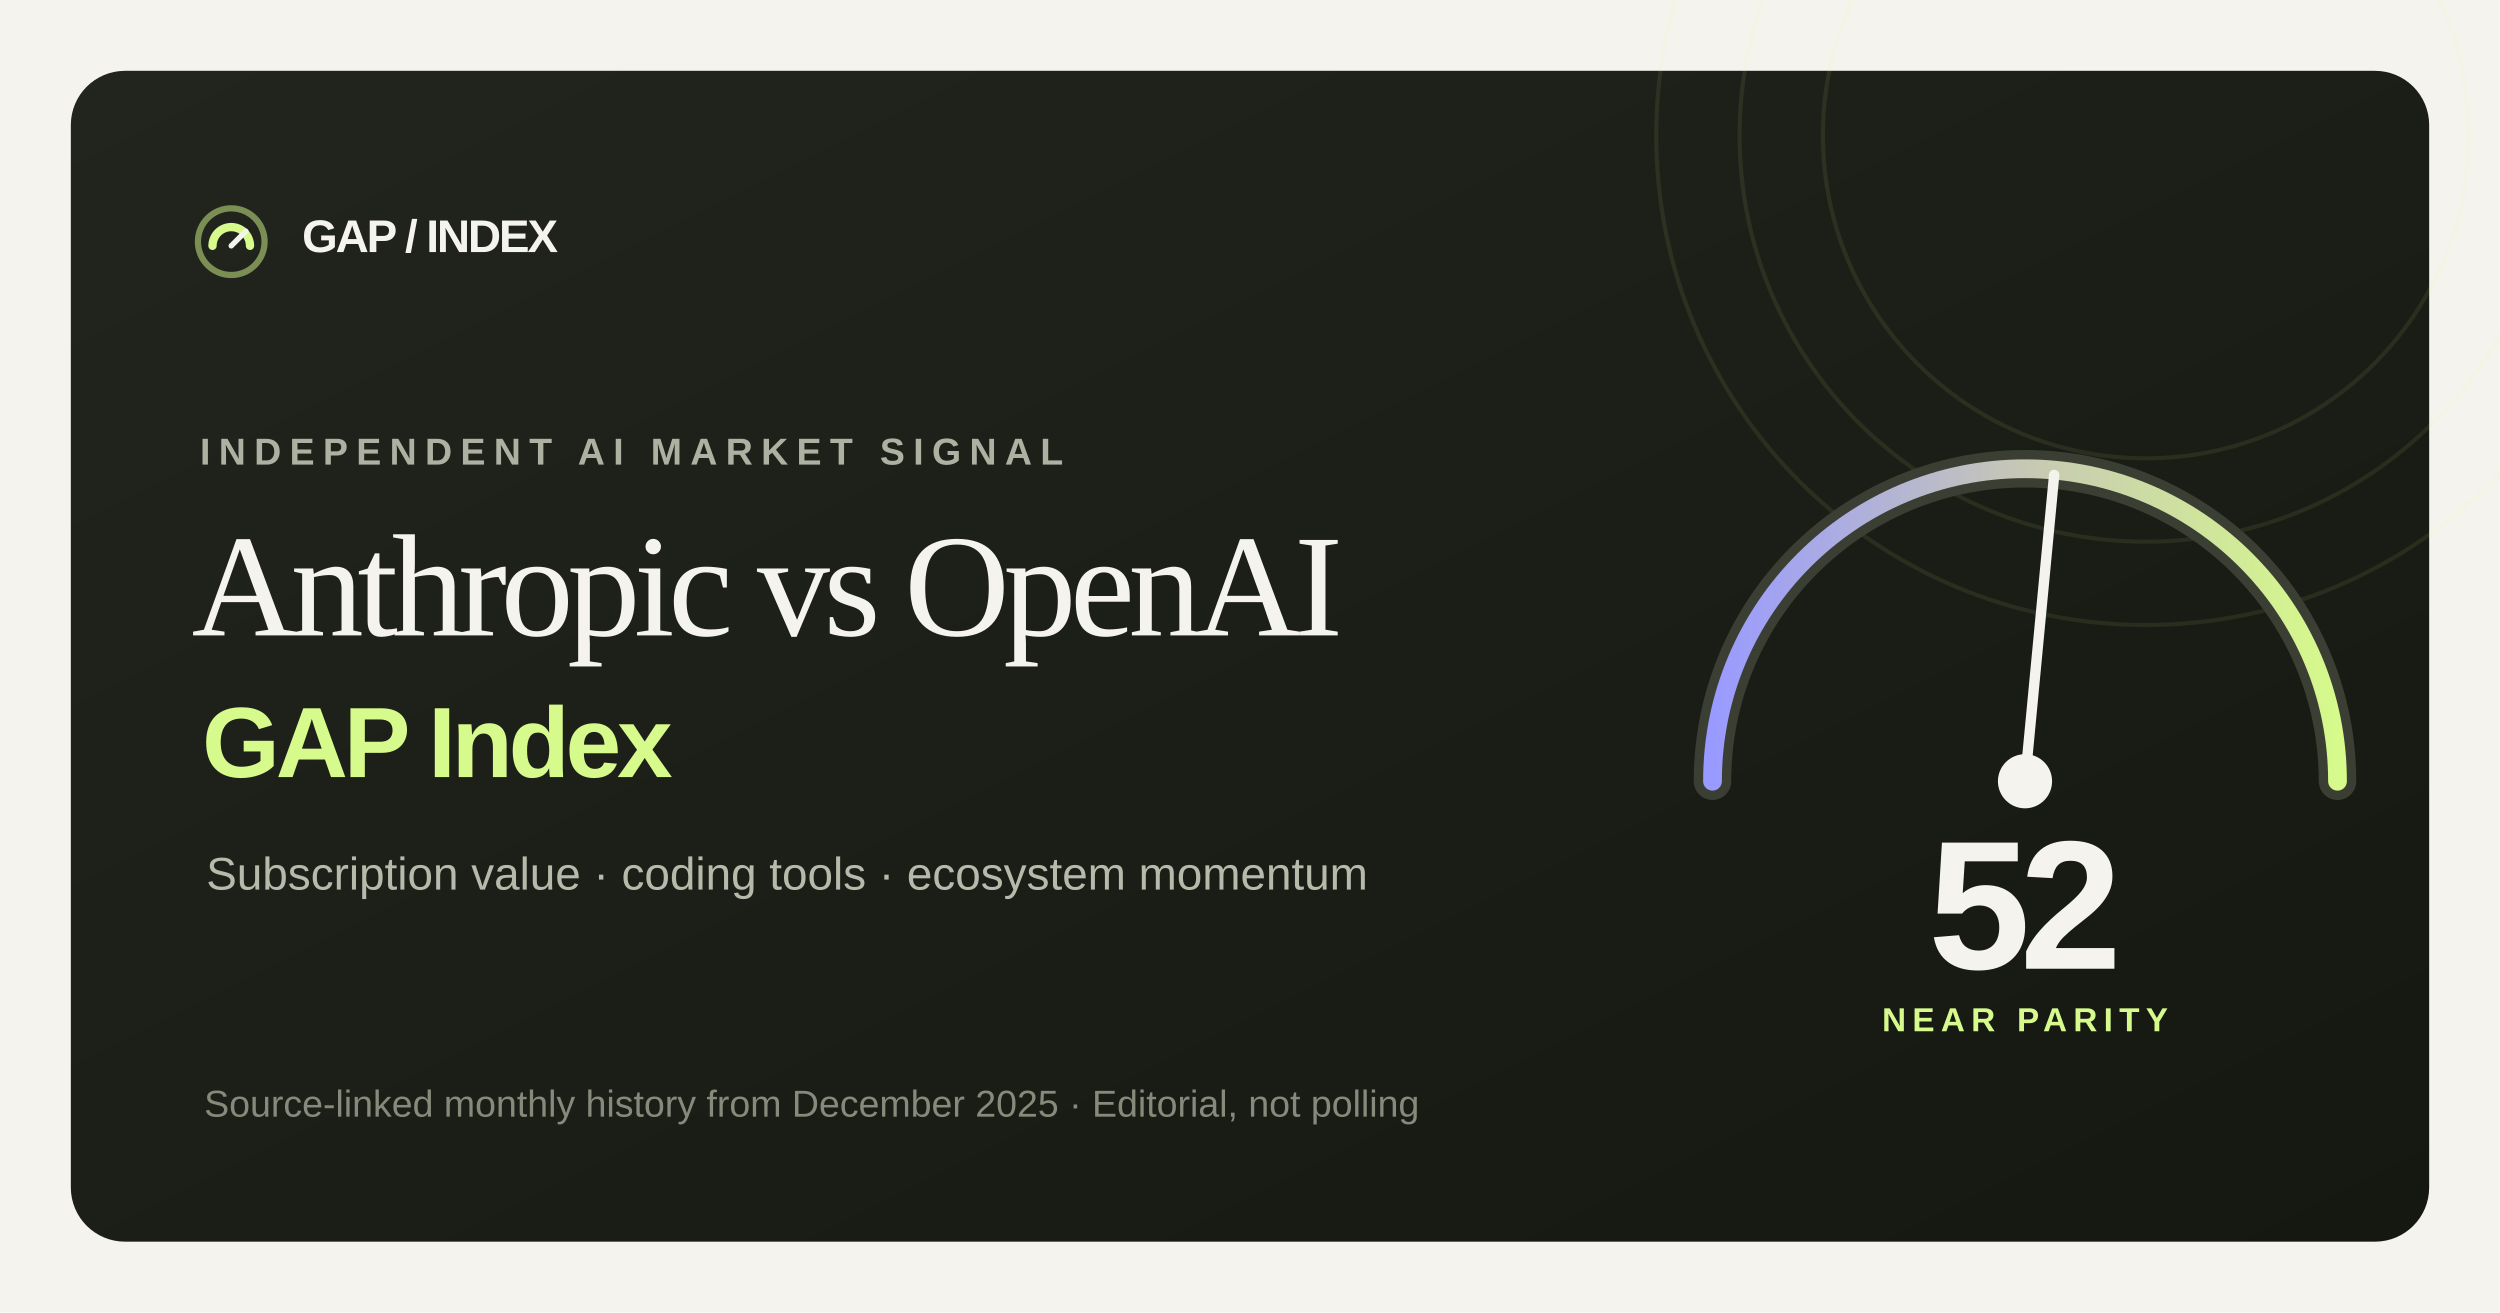
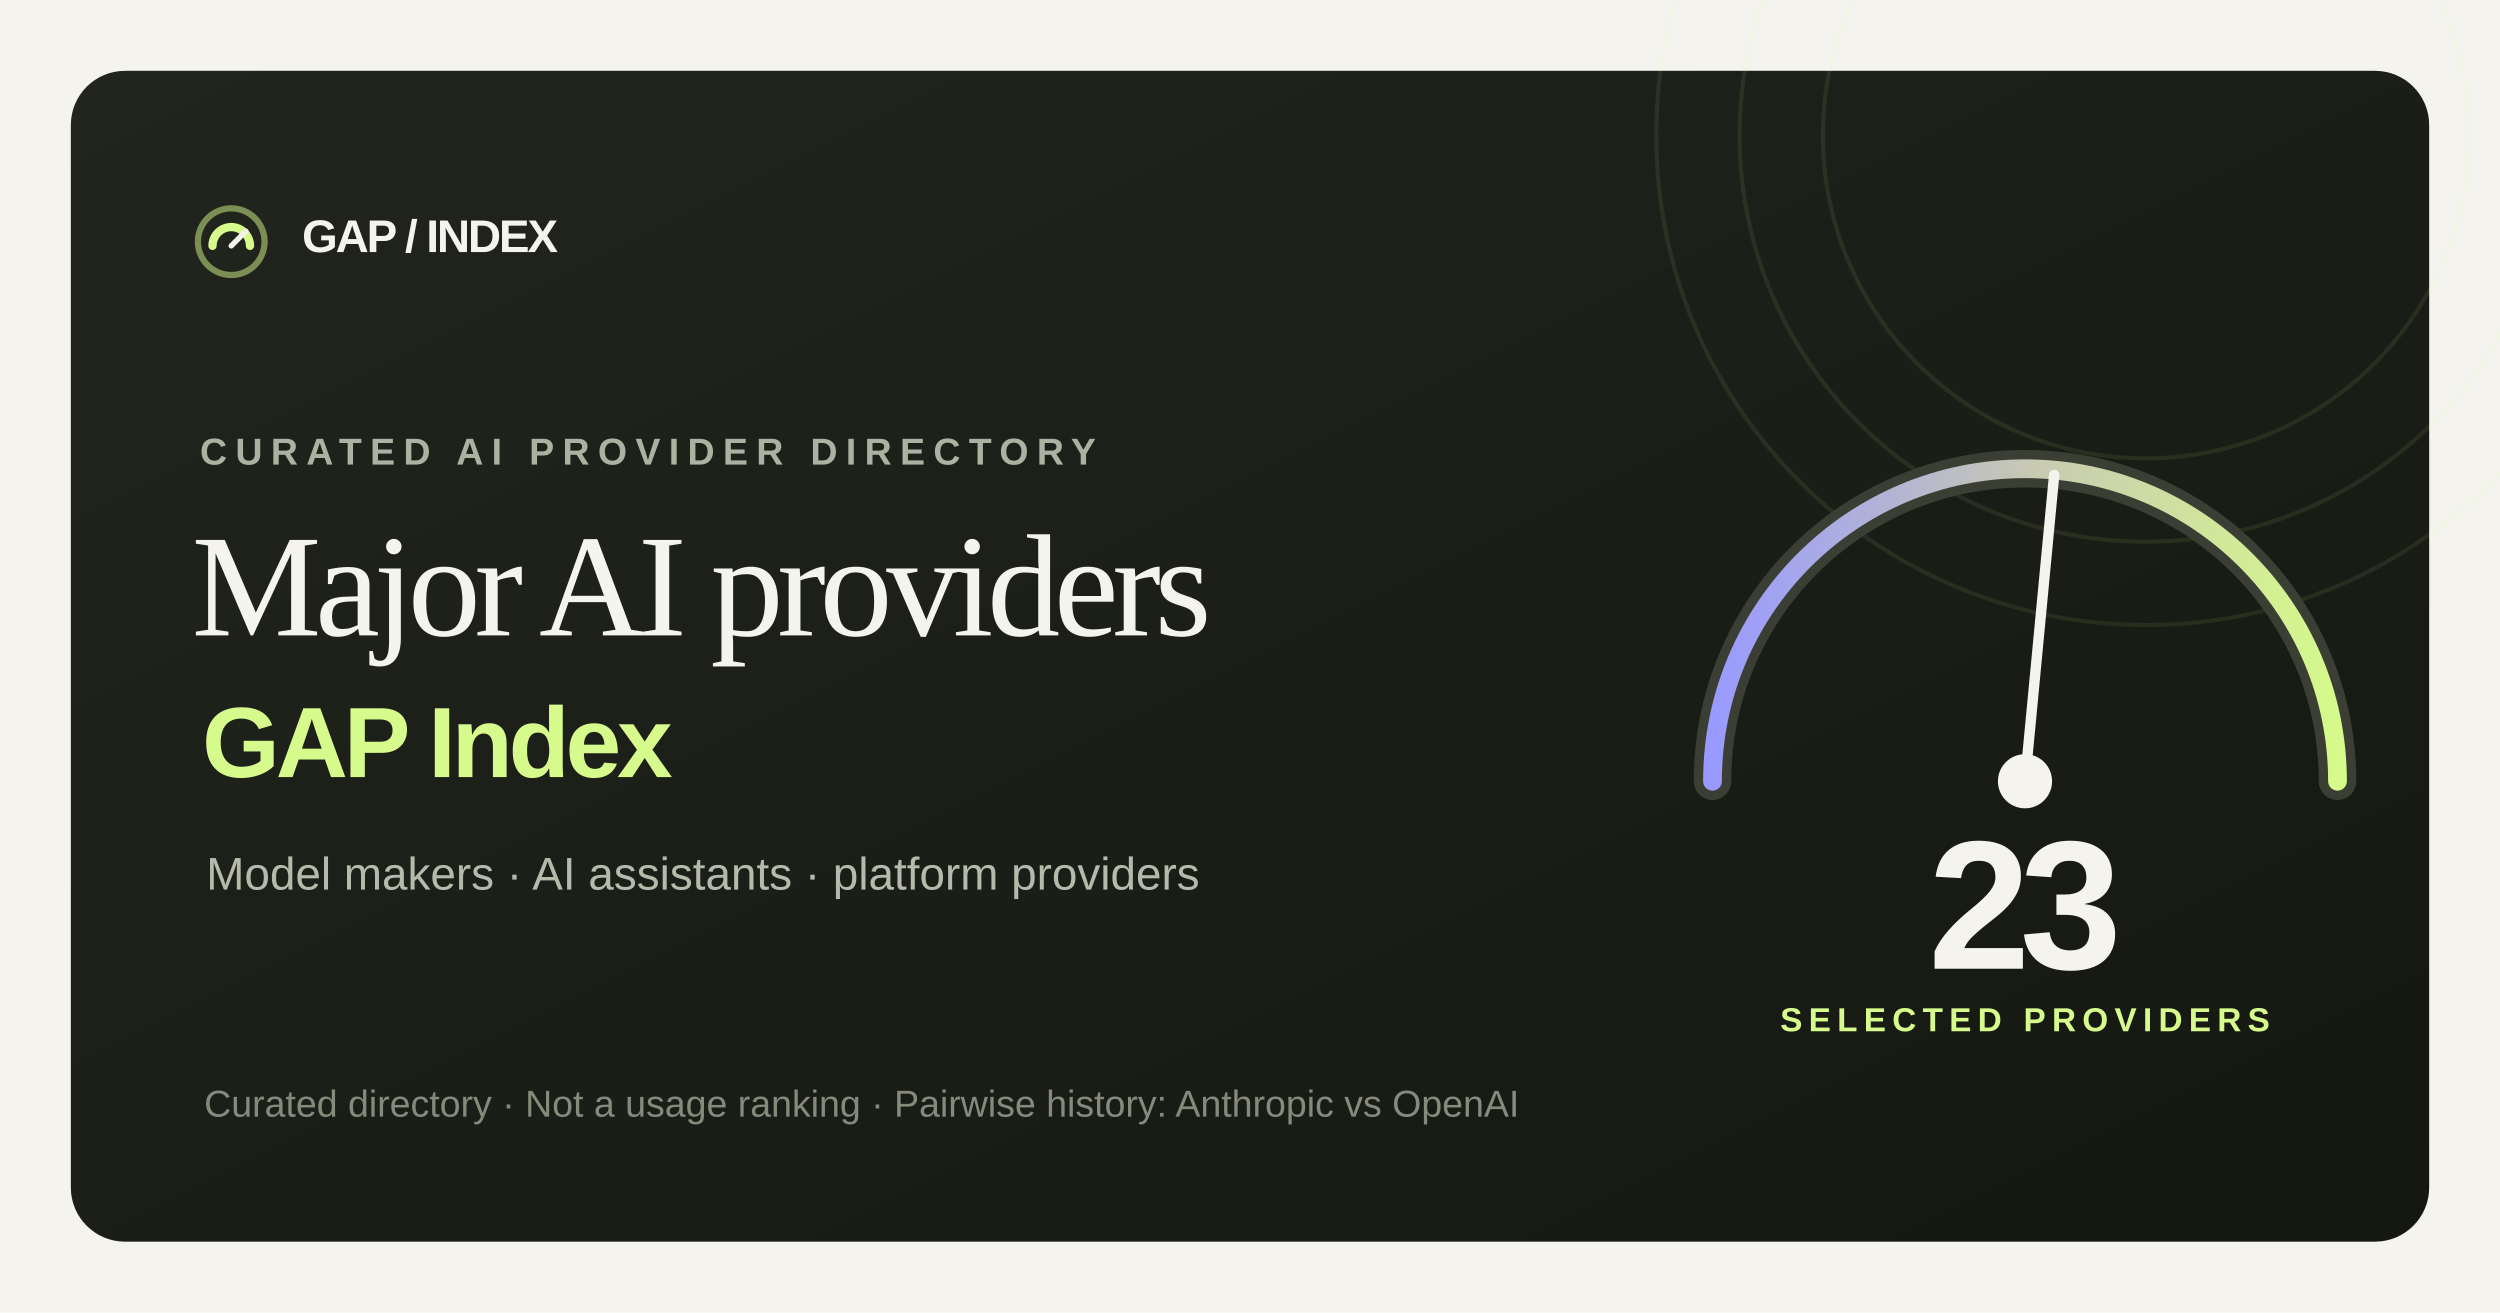
<svg xmlns="http://www.w3.org/2000/svg" width="1200" height="630" viewBox="0 0 1200 630">
  <defs>
    <linearGradient id="bg" x1="0" y1="0" x2="1" y2="1">
      <stop offset="0" stop-color="#22241e" />
      <stop offset="1" stop-color="#151711" />
    </linearGradient>
    <linearGradient id="arc" x1="0" y1="1" x2="1" y2="1">
      <stop offset="0" stop-color="#999aff" />
      <stop offset=".5" stop-color="#c7c8b4" />
      <stop offset="1" stop-color="#d6fa8b" />
    </linearGradient>
  </defs>
  <rect width="1200" height="630" fill="#f4f3ee" />
  <rect x="34" y="34" width="1132" height="562" rx="26" fill="url(#bg)" />
  <circle cx="1030" cy="65" r="235" fill="none" stroke="#d6fa8b" stroke-opacity=".08" stroke-width="2" />
  <circle cx="1030" cy="65" r="195" fill="none" stroke="#d6fa8b" stroke-opacity=".08" stroke-width="2" />
  <circle cx="1030" cy="65" r="155" fill="none" stroke="#d6fa8b" stroke-opacity=".08" stroke-width="2" />
  <g transform="translate(95 100)" fill="none" stroke="#d6fa8b" stroke-width="3">
    <circle cx="16" cy="16" r="16" stroke-opacity=".5" />
    <path d="M7 18a9 9 0 0 1 18 0" stroke-width="4" stroke-linecap="round" />
    <path d="M16 18 23 11" stroke="#f4f3ee" stroke-width="2.6" stroke-linecap="round" />
  </g>
  <text x="145" y="121" font-family="Arial, Helvetica, sans-serif" font-size="22" font-weight="700" letter-spacing="-1" fill="#f4f3ee">GAP / INDEX</text>
-   <text x="96" y="223" font-family="Arial, Helvetica, sans-serif" font-size="18" font-weight="700" letter-spacing="4" fill="#adb1a2">INDEPENDENT AI MARKET SIGNAL</text>
-   <text x="92" y="305" font-family="Georgia, 'Times New Roman', serif" font-size="70" letter-spacing="-3" fill="#f4f3ee">Anthropic vs OpenAI</text>
+   <text x="96" y="223" font-family="Arial, Helvetica, sans-serif" font-size="18" font-weight="700" letter-spacing="4" fill="#adb1a2">CURATED AI PROVIDER DIRECTORY</text>
+   <text x="92" y="305" font-family="Georgia, 'Times New Roman', serif" font-size="70" letter-spacing="-3" fill="#f4f3ee">Major AI providers</text>
  <text x="97" y="373" font-family="Arial, Helvetica, sans-serif" font-size="48" font-weight="700" letter-spacing="-2" fill="#d6fa8b">GAP Index</text>
-   <text x="99" y="427" font-family="Arial, Helvetica, sans-serif" font-size="22" fill="#b5baaa">Subscription value · coding tools · ecosystem momentum</text>
+   <text x="99" y="427" font-family="Arial, Helvetica, sans-serif" font-size="22" fill="#b5baaa">Model makers · AI assistants · platform providers</text>
  <g transform="translate(822 175)">
    <path d="M0 200 A150 150 0 0 1 300 200" fill="none" stroke="#3b3e33" stroke-width="18" stroke-linecap="round" />
    <path d="M0 200 A150 150 0 0 1 300 200" fill="none" stroke="url(#arc)" stroke-width="9" stroke-linecap="round" />
    <path d="M150 200 164 53" stroke="#f4f3ee" stroke-width="5" stroke-linecap="round" />
    <circle cx="150" cy="200" r="13" fill="#f4f3ee" />
-     <text x="150" y="290" font-family="Arial, Helvetica, sans-serif" font-size="88" font-weight="700" letter-spacing="-5" text-anchor="middle" fill="#f4f3ee">52</text>
-     <text x="150" y="320" font-family="Arial, Helvetica, sans-serif" font-size="16" font-weight="700" letter-spacing="3" text-anchor="middle" fill="#d6fa8b">NEAR PARITY</text>
+     <text x="150" y="290" font-family="Arial, Helvetica, sans-serif" font-size="88" font-weight="700" letter-spacing="-5" text-anchor="middle" fill="#f4f3ee">23</text>
+     <text x="150" y="320" font-family="Arial, Helvetica, sans-serif" font-size="16" font-weight="700" letter-spacing="3" text-anchor="middle" fill="#d6fa8b">SELECTED PROVIDERS</text>
  </g>
-   <text x="98" y="536" font-family="Arial, Helvetica, sans-serif" font-size="18" fill="#858a7a">Source-linked monthly history from December 2025 · Editorial, not polling</text>
+   <text x="98" y="536" font-family="Arial, Helvetica, sans-serif" font-size="18" fill="#858a7a">Curated directory · Not a usage ranking · Pairwise history: Anthropic vs OpenAI</text>
</svg>
